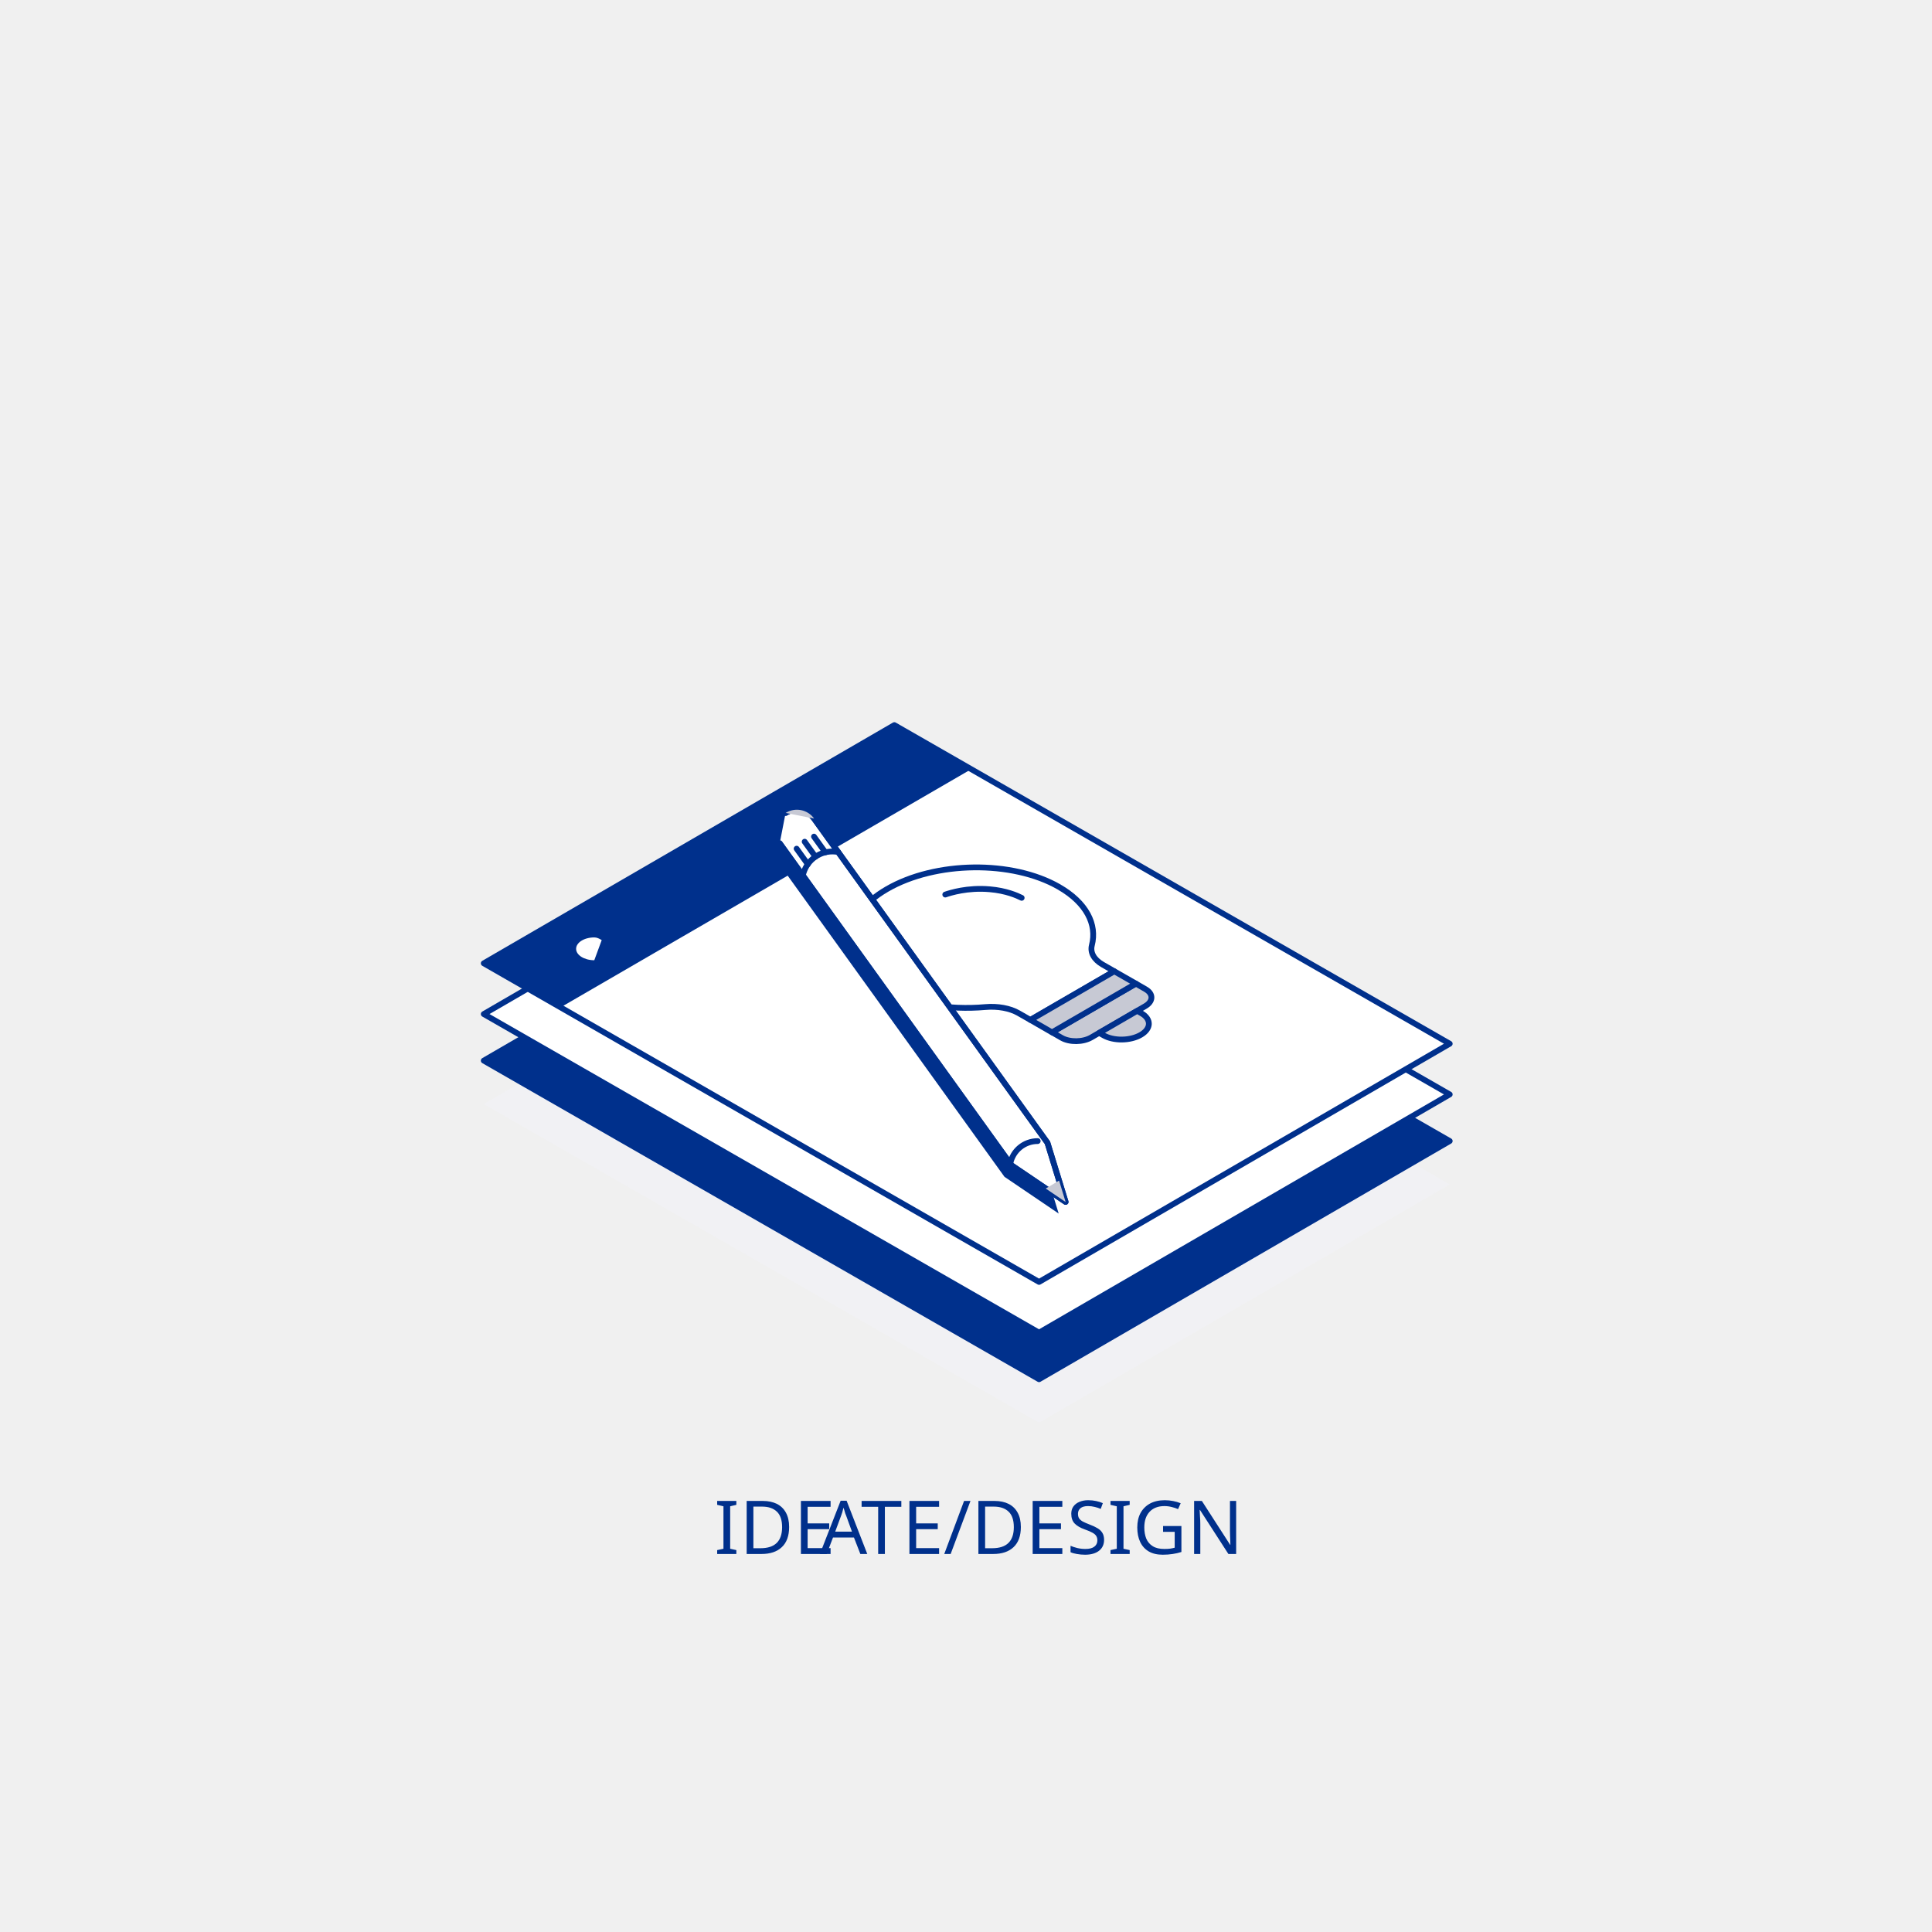
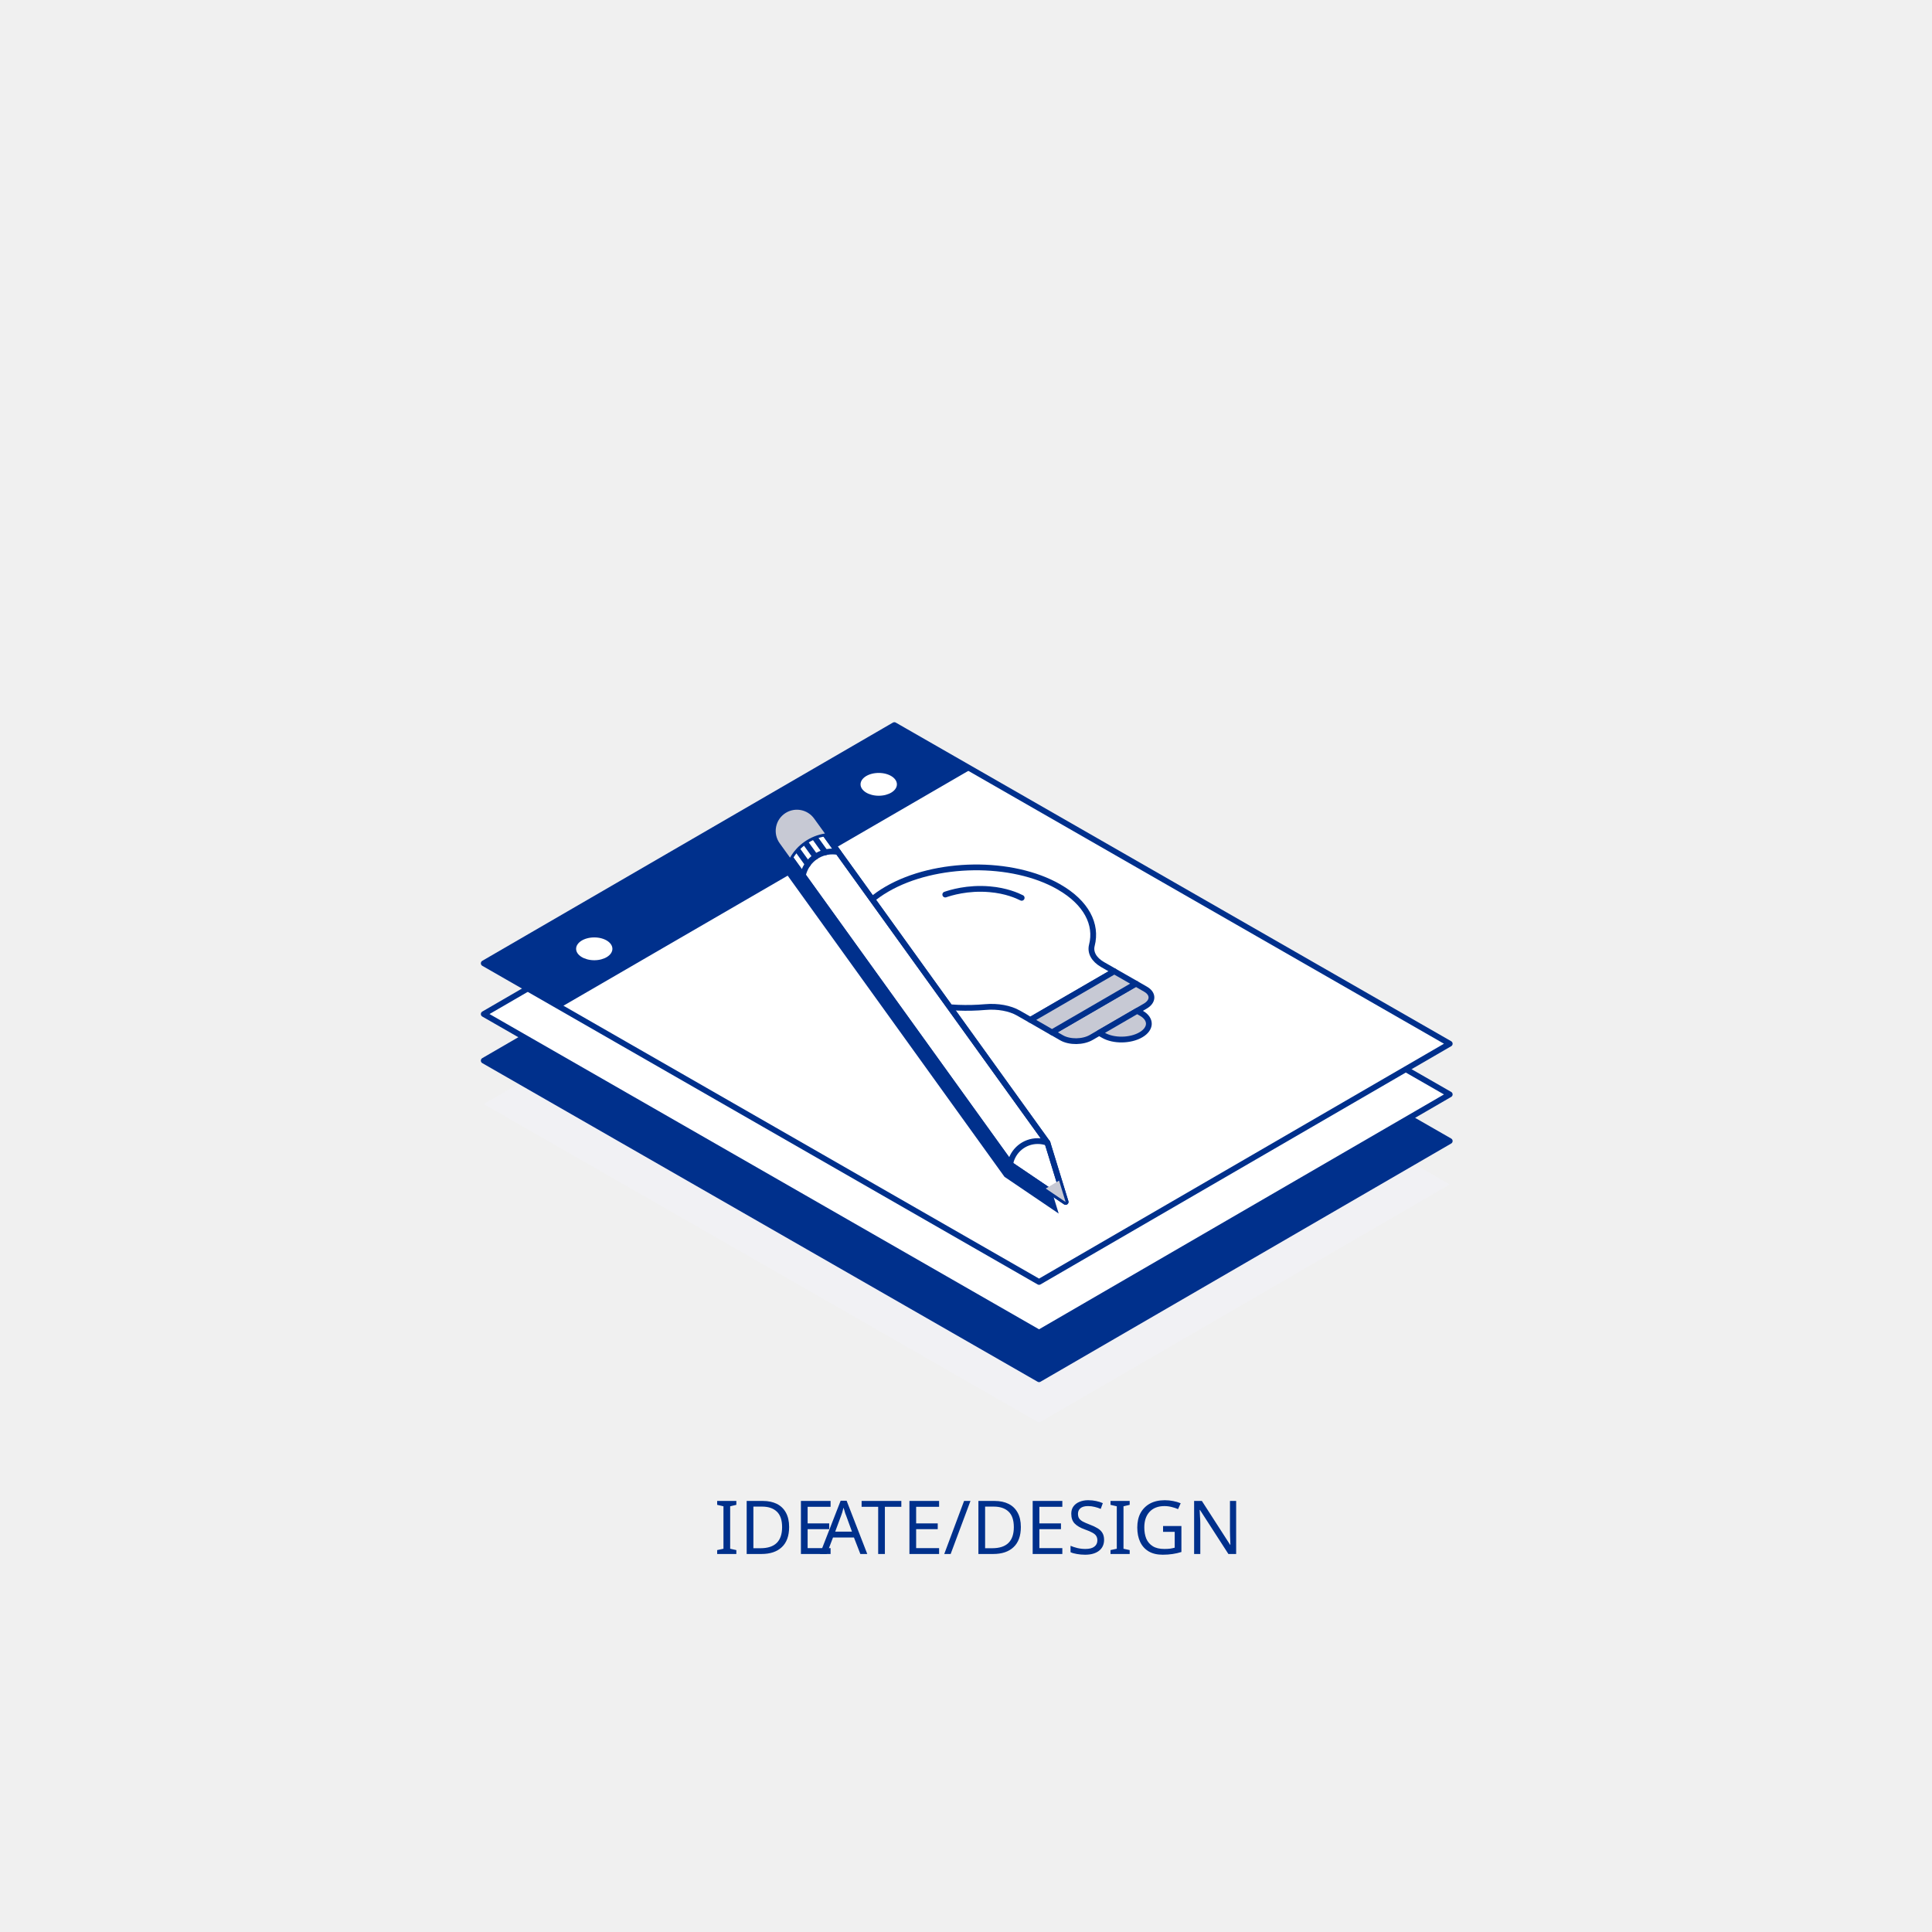
<svg xmlns="http://www.w3.org/2000/svg" id="Layer_1_copy_2" data-name="Layer 1 copy 2" viewBox="0 0 288 288">
  <defs>
    <style>
      .cls-1 {
        fill: #c7c9d4;
      }

      .cls-2 {
        fill: #fff;
      }

      .cls-3, .cls-4, .cls-5 {
        fill: #00308c;
      }

      .cls-3, .cls-6 {
        stroke: #00308c;
        stroke-linecap: round;
        stroke-linejoin: round;
        stroke-width: .86px;
      }

      .cls-7 {
        fill: #f1f1f4;
      }

      .cls-5 {
        font-family: DIN2014-Regular, 'DIN 2014';
        font-size: 11.08px;
      }

      .cls-8 {
        letter-spacing: -.03em;
      }

      .cls-6 {
        fill: none;
      }
    </style>
  </defs>
  <text class="cls-5" transform="translate(106.47 231.65)">
    <tspan x="0" y="0">IDE</tspan>
    <tspan class="cls-8" x="15.75" y="0">A</tspan>
    <tspan x="21.86" y="0">TE/DESIGN</tspan>
  </text>
  <polygon id="Pad_Shadow" data-name="Pad Shadow" class="cls-7" points="216.11 176.56 133.32 129.07 72.11 164.58 154.89 212.07 216.11 176.56" />
  <polygon id="Pad_Bottom" data-name="Pad Bottom" class="cls-3" points="216.11 170.091 133.32 122.601 72.11 158.105 154.89 205.601 216.11 170.091" />
  <g id="Pad_Middle" data-name="Pad Middle">
    <polygon class="cls-2" points="216.11 163.143 133.32 115.653 72.11 151.163 154.89 198.653 216.11 163.143" />
    <polygon class="cls-6" points="216.11 163.143 133.32 115.653 72.11 151.163 154.89 198.653 216.11 163.143" />
  </g>
  <g id="Pad_Top" data-name="Pad Top">
    <polygon class="cls-2" points="216.11 155.585 133.32 108.088 72.11 143.598 154.89 191.095 216.11 155.585" />
    <polygon class="cls-6" points="216.11 155.585 133.32 108.088 72.11 143.598 154.89 191.095 216.11 155.585" />
-     <path class="cls-4" d="M133.32,108.09l-61.22,35.51,11.46,6.57,61.22,-35.51,-11.46,-6.57ZM88.59,143.14c-1.49,0.00,-2.71,-0.76,-2.71,-1.70s1.21,-1.70,2.71,-1.70,2.70,2.70,1.70,-1.21,1.70,-2.70,1.70M130.99,118.62c-1.49,0.00,-2.71,-0.76,-2.71,-1.70s1.21,-1.70,2.71,-1.70,2.71,2.71,1.70,-1.21,1.70,-2.71,1.70" />
+     <path class="cls-4" d="M133.32,108.09l-61.22,35.51 11.46,6.57 61.22,-35.51 -11.46,-6.57ZM88.59,143.14c-1.49,0.00,-2.71,-0.76,-2.71,-1.70s1.21,-1.70,2.71,-1.70 2.70,0.76,2.70,1.70 -1.21,1.70,-2.70,1.70M130.99,118.62c-1.49,0.00,-2.71,-0.76,-2.71,-1.70s1.21,-1.70,2.71,-1.70 2.71,0.76,2.71,1.70 -1.21,1.70,-2.71,1.70" />
  </g>
  <g id="Bulb_One">
    <path class="cls-1" d="M169.33,146.63l1.44.83c1.2.69,1.16,1.83-.08,2.54l-8.02,4.65c-1.24.72-3.21.74-4.41.06l-1.44-.83,12.51-7.25Z" />
    <path class="cls-6" d="M169.33,146.63l1.44.83c1.2.69,1.16,1.83-.08,2.54l-8.02,4.65c-1.24.72-3.21.74-4.41.06l-1.44-.83,12.51-7.25Z" />
    <path class="cls-2" d="M157.87,132.22c4.08,2.34,5.7,5.58,4.89,8.7-.27,1.06.31,2.12,1.59,2.86l1.75,1-12.51,7.25-1.75-1c-1.28-.74-3.11-1.07-4.95-.91-5.42.48-11.05-.43-15.13-2.77-6.97-4-6.76-10.64.47-14.82,7.23-4.18,18.66-4.32,25.63-.32" />
    <path class="cls-6" d="M157.87,132.22c4.08,2.34,5.7,5.58,4.89,8.7-.27,1.06.31,2.12,1.59,2.86l1.75,1-12.51,7.25-1.75-1c-1.28-.74-3.11-1.07-4.95-.91-5.42.48-11.05-.43-15.13-2.77-6.97-4-6.76-10.64.47-14.82,7.23-4.18,18.66-4.32,25.63-.32Z" />
    <polygon class="cls-1" points="153.61 152.04 166.11 144.79 169.33 146.63 156.82 153.89 153.61 152.04" />
    <polygon class="cls-6" points="153.61 152.04 166.11 144.79 169.33 146.63 156.82 153.89 153.61 152.04" />
    <path class="cls-1" d="M169.52,150.69l.63.36c.76.43,1.12,1.01,1.11,1.59-.02.58-.42,1.17-1.2,1.62-1.56.91-4.06.94-5.57.07l-.63-.36,5.67-3.29Z" />
    <path class="cls-6" d="M169.52,150.69l.63.36c.76.43,1.12,1.01,1.11,1.59-.02.58-.42,1.17-1.2,1.62-1.56.91-4.06.94-5.57.07l-.63-.36,5.67-3.29Z" />
    <path class="cls-2" d="M140.91,133.35c.73-.25,3.31-1.08,6.62-.79,2.47.21,4.09.94,4.77,1.28" />
    <path class="cls-6" d="M140.91,133.35c.73-.25,3.31-1.08,6.62-.79,2.47.21,4.09.94,4.77,1.28" />
  </g>
  <g id="Pencil">
    <polygon class="cls-4" points="120.81 124.422 115.316 127.612 149.736 175.425 157.816 180.902 155.11 172.075 120.81 124.422" />
-     <path class="cls-2" d="M116.23,125.71l34.54,47.99,8.08,5.47,-2.71,-8.82,-34.79,-48.33c-0.97,-1.35,-2.82,-1.72,-4.24,-0.84,-1.55,-1.96,3.04,-0.89,4.53" />
-     <path class="cls-6" d="M116.23,125.71l34.54,47.99,8.08,5.47,-2.71,-8.82,-34.79,-48.33c-0.97,-1.35,-2.82,-1.72,-4.24,-0.84,-1.55,-1.96,3.04,-0.89,4.53Z" />
-     <path class="cls-6" d="M150.60,173.46c0.37,-1.92,2.06,-3.36,4.09,-3.36,0.00,1.00,0.09,1.46" />
-     <path class="cls-6" d="M124.95,127.01c-0.28,-0.05,-0.57,-0.08,-0.86,-0.08,-2.17,0.00,-3.98,1.53,-4.41,3.58" />
-     <path class="cls-6" d="M122.97,124.25c-2.23,-4.12,1.71,-5.20,3.60" />
+     <path class="cls-2" d="M116.23,125.71l34.54,47.99 8.08,5.47 -2.71,-8.82 -34.79,-48.33c-0.97,-1.35,-2.82,-1.72,-4.24,-0.84 -1.55,0.97,-1.96,3.04,-0.89,4.53" />
+     <path class="cls-6" d="M116.23,125.71l34.54,47.99 8.08,5.47 -2.71,-8.82 -34.79,-48.33c-0.97,-1.35,-2.82,-1.72,-4.24,-0.84 -1.55,0.97,-1.96,3.04,-0.89,4.53Z" />
+     <path class="cls-6" d="M150.60,173.46c0.37,-1.92,2.06,-3.36,4.09,-3.36 0.51,0.00,1.00,0.09,1.46,0.26" />
+     <path class="cls-6" d="M124.95,127.01c-0.28,-0.05,-0.57,-0.08,-0.86,-0.08 -2.17,0.00,-3.98,1.53,-4.41,3.58" />
+     <path class="cls-6" d="M122.97,124.25c-2.23,0.35,-4.12,1.71,-5.20,3.60" />
    <line class="cls-6" x1="121.34" y1="124.71" x2="123.03" y2="127.06" />
    <line class="cls-6" x1="119.95" y1="125.47" x2="121.56" y2="127.71" />
    <line class="cls-6" x1="118.75" y1="126.51" x2="120.42" y2="128.83" />
-     <path class="cls-6" d="M116.23,125.71l34.54,47.99,8.08,5.47,-2.71,-8.82,-34.79,-48.33c-0.97,-1.35,-2.82,-1.72,-4.24,-0.84,-1.55,-1.96,3.04,-0.89,4.53Z" />
+     <path class="cls-6" d="M116.23,125.71l34.54,47.99 8.08,5.47 -2.71,-8.82 -34.79,-48.33c-0.97,-1.35,-2.82,-1.72,-4.24,-0.84 -1.55,0.97,-1.96,3.04,-0.89,4.53Z" />
    <polygon class="cls-1" points="158.85 179.182 157.876 175.985 155.886 177.172 158.85 179.182" />
-     <path class="cls-1" d="M121.36,122.02c-0.97,-1.35,-2.82,-1.72,-4.24,-0.84,-1.55,-1.96,3.04,-0.89,4.53l1.54,2.14c1.07,-1.89,2.97,-3.25,5.20,-3.60l-1.61,-2.23Z" />
+     <path class="cls-1" d="M121.36,122.02c-0.97,-1.35,-2.82,-1.72,-4.24,-0.84 -1.55,0.97,-1.96,3.04,-0.89,4.53l1.54,2.14c1.07,-1.89,2.97,-3.25,5.20,-3.60l-1.61,-2.23Z" />
  </g>
</svg>
